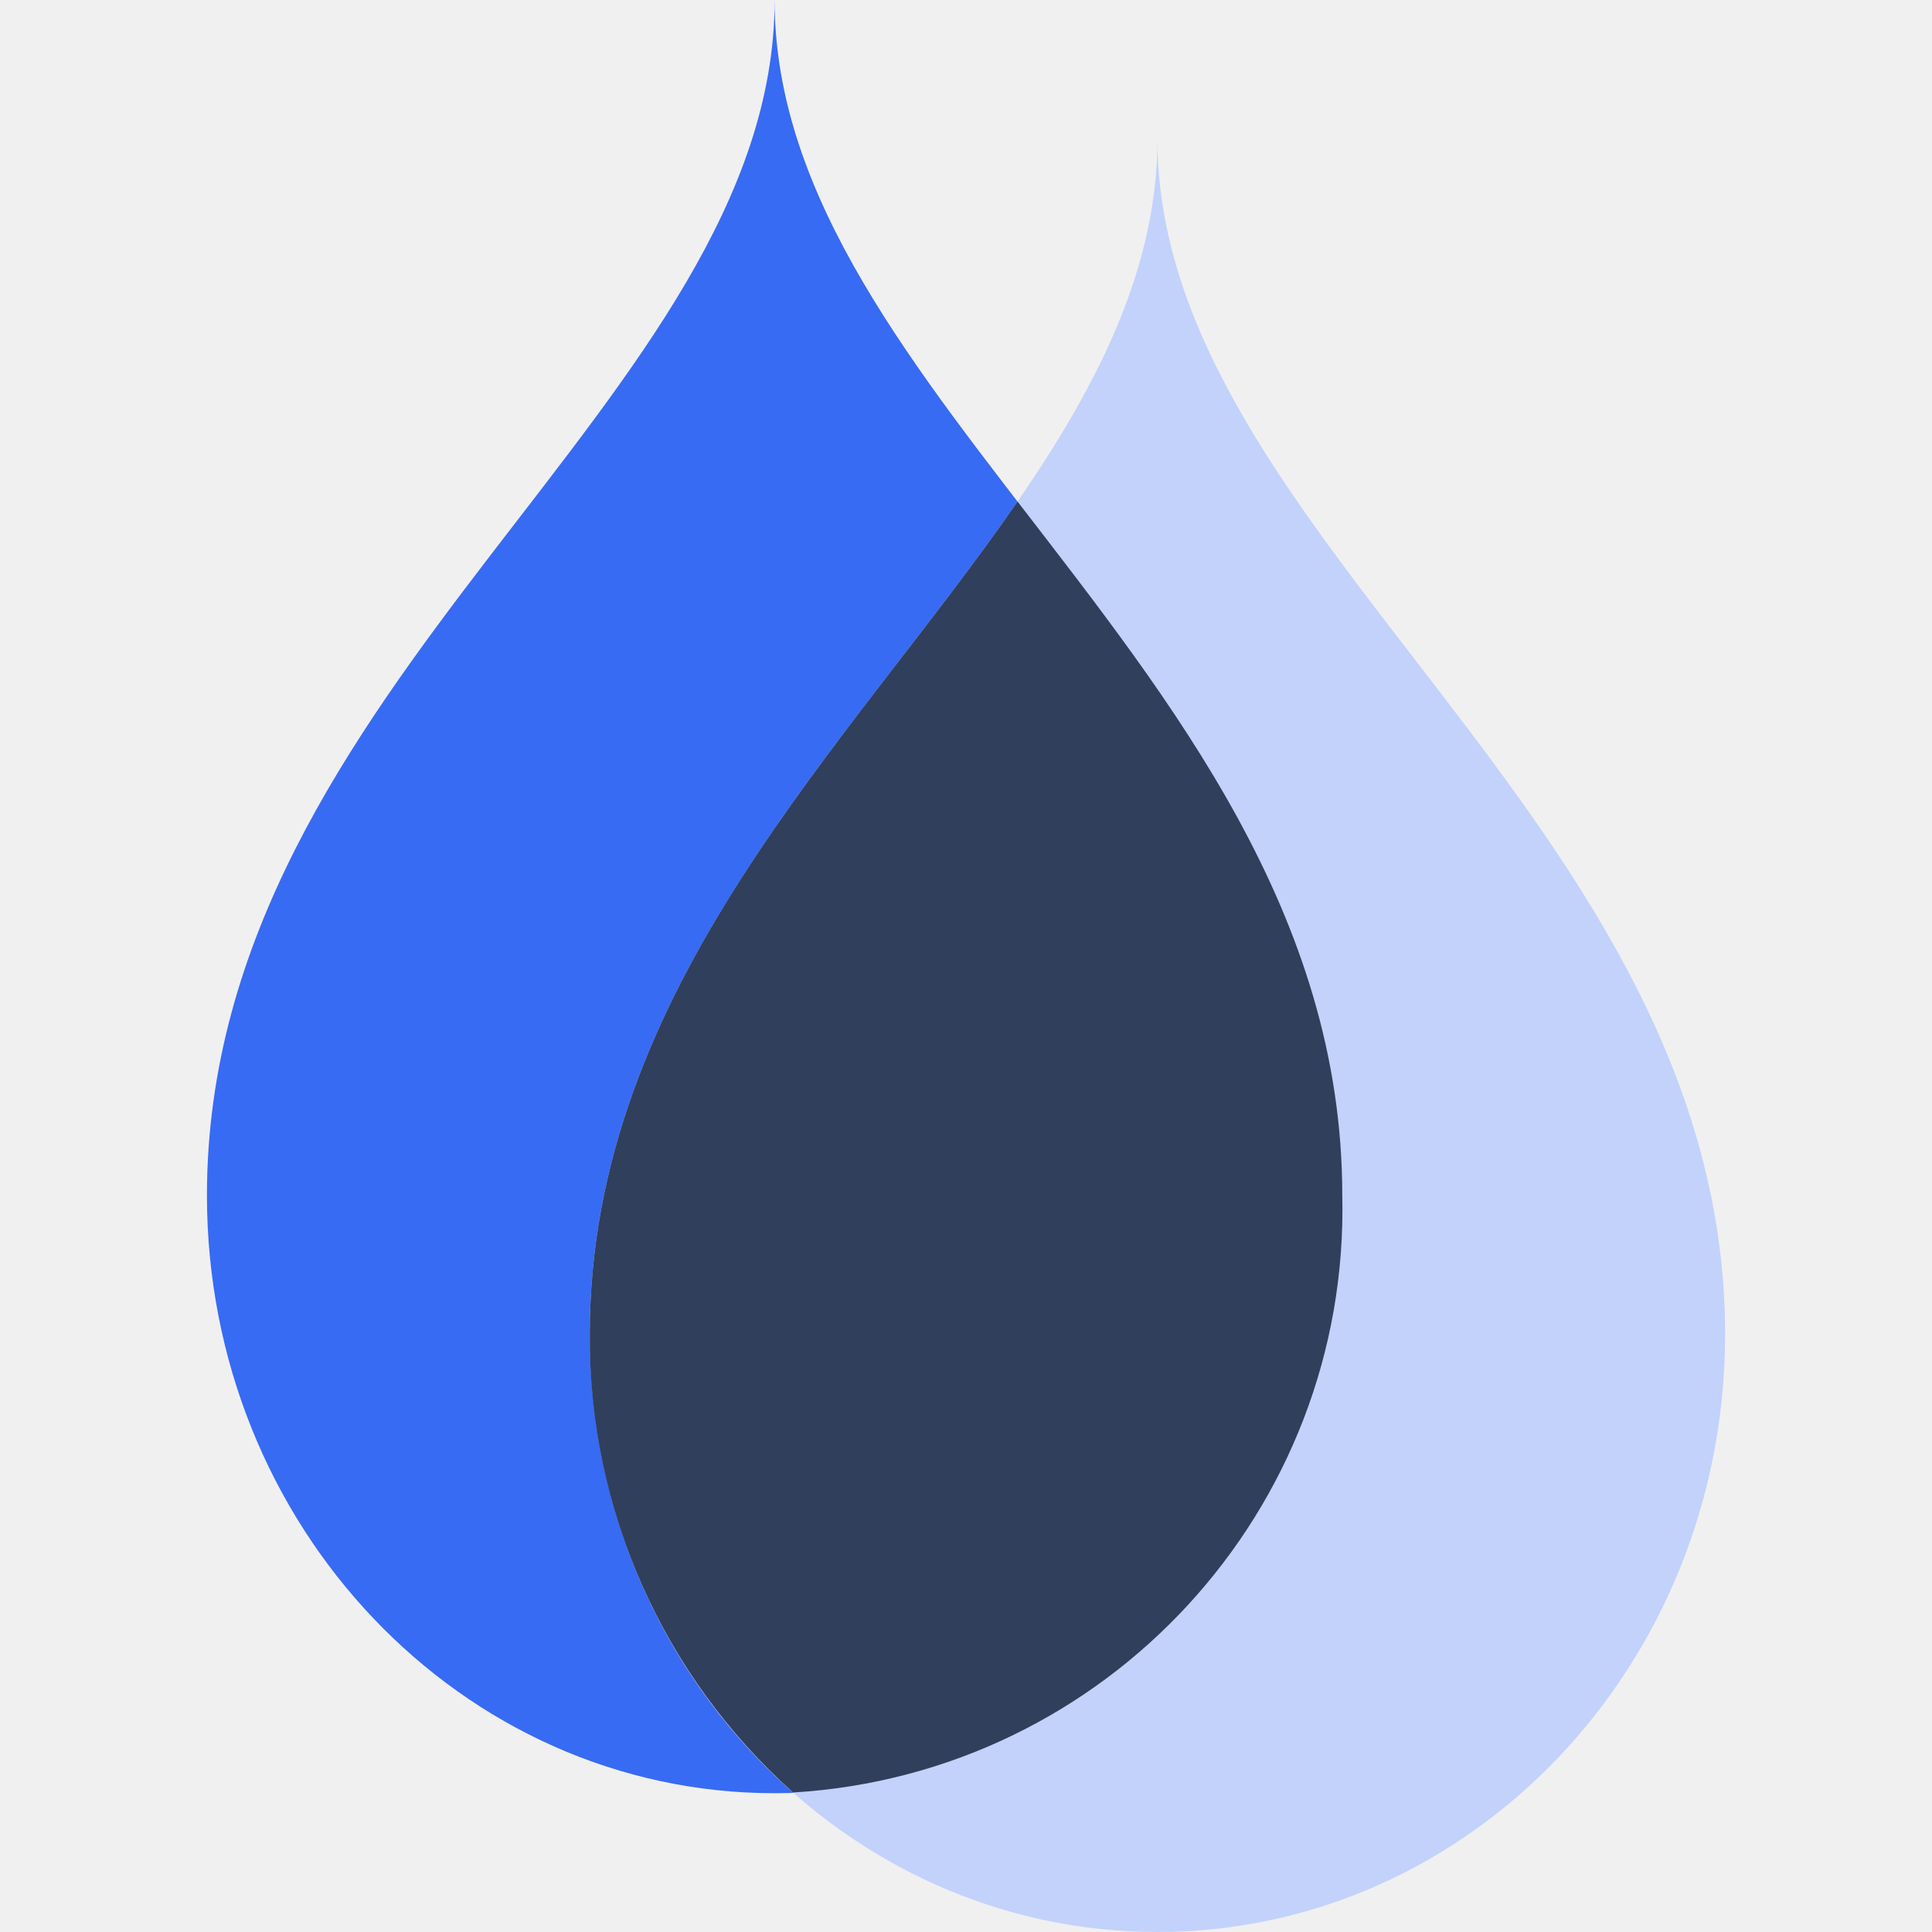
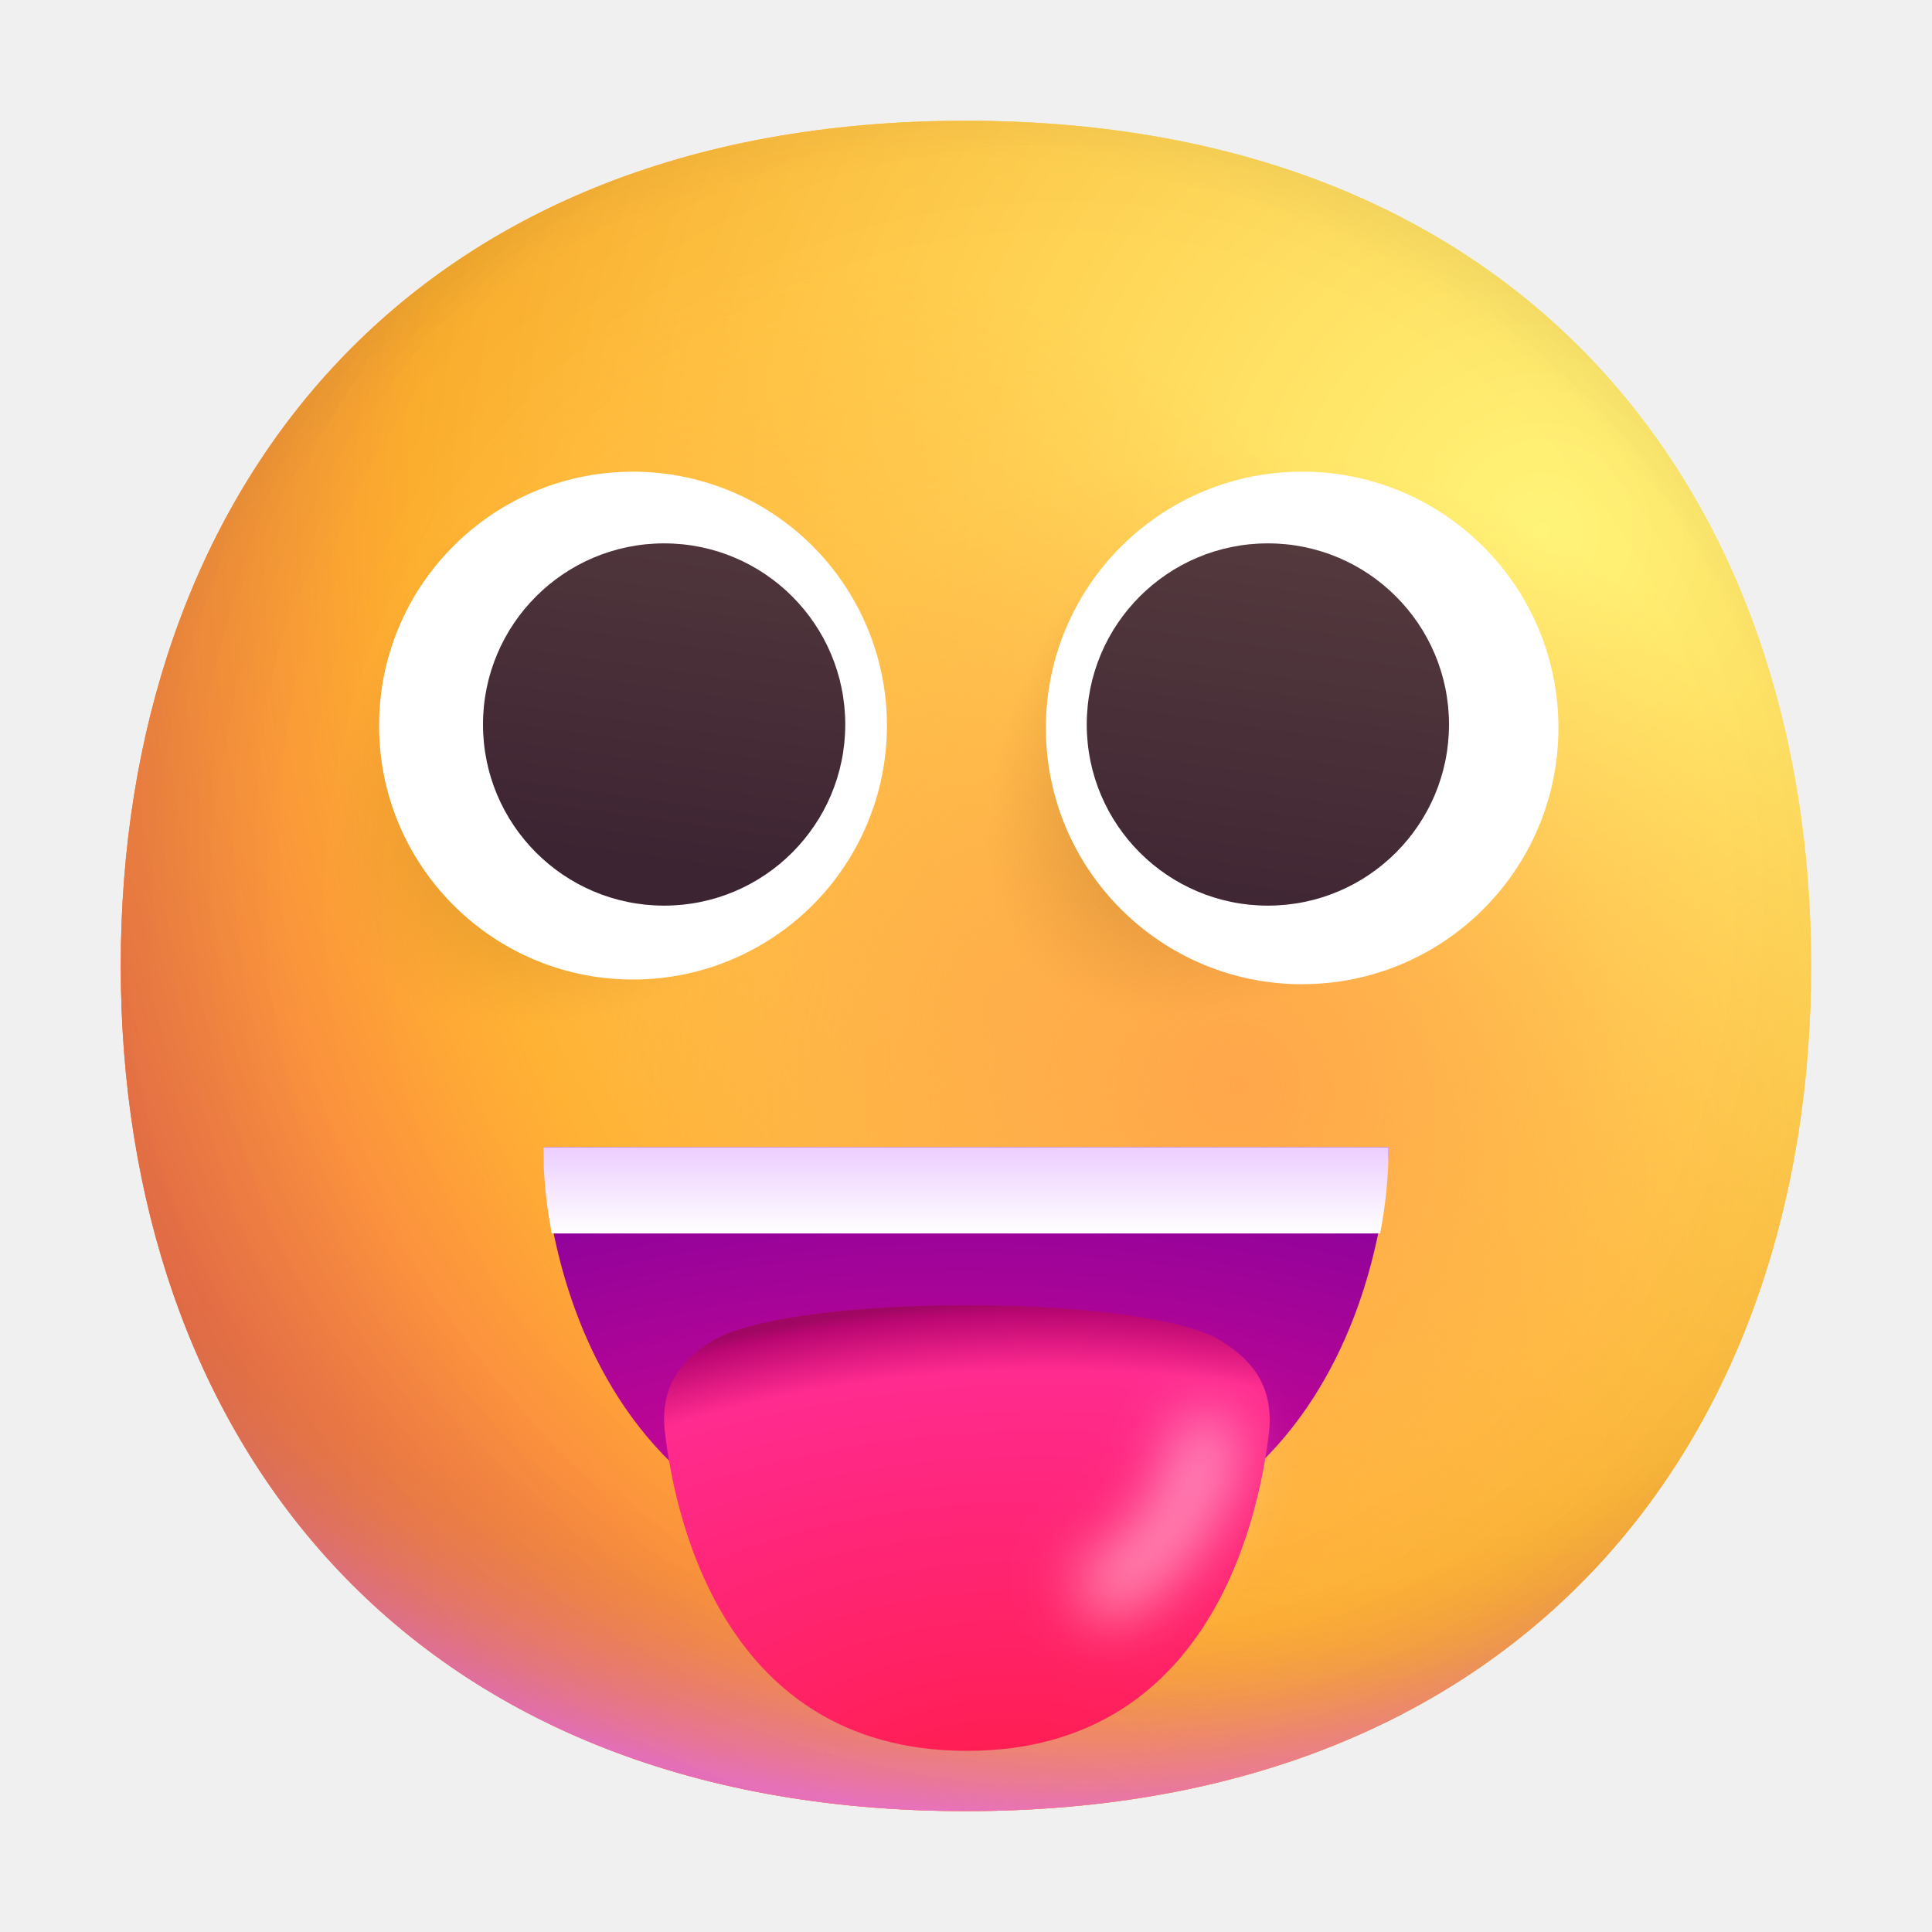
- <svg xmlns="http://www.w3.org/2000/svg" width="32" height="32" class="icon" viewBox="0 0 1024 1024">
-   <path fill="#386BF3" d="M410.558.109c0 210.974-300.876 361.752-300.876 633.548 0 174.943 134.704 316.787 300.876 316.787s300.877-141.817 300.877-316.787C711.408 361.752 410.558 210.974 410.558.109" />
-   <path fill="#C3D2FB" d="M613.469 73.665c0 211.055-300.877 361.914-300.877 633.547C312.592 882.156 447.296 1024 613.47 1024s300.876-141.817 300.876-316.788C914.29 435.58 613.469 284.72 613.469 73.665" />
-   <path fill="#303F5B" d="M312.592 707.212c0-183.713 137.636-312.171 226.723-441.39 81.702 106.112 172.12 218.74 172.12 367.726A309.755 309.755 0 0 1 420.36 950.064a323.1 323.1 0 0 1-107.769-242.852z" />
+ <svg xmlns="http://www.w3.org/2000/svg" width="76" height="76" viewBox="0 0 32 32">
+   <g fill="none">
+     <path fill="url(#f485id0)" d="M15.999 29.998c9.334 0 13.999-6.268 13.999-14c0-7.73-4.665-13.998-14-13.998C6.665 2 2 8.268 2 15.999s4.664 13.999 13.999 13.999" />
+     <path fill="url(#f485id1)" d="M15.999 29.998c9.334 0 13.999-6.268 13.999-14c0-7.73-4.665-13.998-14-13.998C6.665 2 2 8.268 2 15.999s4.664 13.999 13.999 13.999" />
+     <path fill="url(#f485id2)" d="M15.999 29.998c9.334 0 13.999-6.268 13.999-14c0-7.73-4.665-13.998-14-13.998C6.665 2 2 8.268 2 15.999s4.664 13.999 13.999 13.999" />
+     <path fill="url(#f485id3)" fill-opacity="0.6" d="M15.999 29.998c9.334 0 13.999-6.268 13.999-14c0-7.73-4.665-13.998-14-13.998C6.665 2 2 8.268 2 15.999s4.664 13.999 13.999 13.999" />
+     <path fill="url(#f485id4)" d="M15.999 29.998c9.334 0 13.999-6.268 13.999-14c0-7.73-4.665-13.998-14-13.998C6.665 2 2 8.268 2 15.999s4.664 13.999 13.999 13.999" />
+     <path fill="url(#f485id5)" d="M15.999 29.998c9.334 0 13.999-6.268 13.999-14c0-7.73-4.665-13.998-14-13.998C6.665 2 2 8.268 2 15.999s4.664 13.999 13.999 13.999" />
+     <path fill="url(#f485id6)" d="M15.999 29.998c9.334 0 13.999-6.268 13.999-14c0-7.73-4.665-13.998-14-13.998C6.665 2 2 8.268 2 15.999s4.664 13.999 13.999 13.999" />
+     <path fill="url(#f485id7)" d="M15.999 29.998c9.334 0 13.999-6.268 13.999-14c0-7.73-4.665-13.998-14-13.998C6.665 2 2 8.268 2 15.999s4.664 13.999 13.999 13.999" />
+     <circle cx="9.017" cy="13.421" r="4.673" fill="url(#f485id8)" />
+     <circle cx="19.244" cy="13.943" r="4.244" fill="url(#f485id9)" />
+     <path fill="#fff" d="M10.42 16.224a4.206 4.206 0 1 0 0-8.411a4.206 4.206 0 0 0 0 8.411m11.148.077a4.244 4.244 0 1 0 0-8.489a4.244 4.244 0 0 0 0 8.49" />
+     <path fill="url(#f485idc)" d="M11 15a3 3 0 1 0 0-6a3 3 0 0 0 0 6" />
+     <path fill="url(#f485idd)" d="M21 15a3 3 0 1 0 0-6a3 3 0 0 0 0 6" />
+     <path fill="url(#f485ida)" d="M15.999 26c-7 0-7-7-7-7h14s0 7-7 7" />
+     <path fill="url(#f485idb)" d="M16.016 29c4.2 0 4.87-4.2 5-5.25c.1-.85-.35-1.28-.84-1.57s-1.96-.56-4.16-.56s-3.66.27-4.16.56s-.95.72-.84 1.57c.13 1.05.8 5.25 5 5.25" />
+     <g filter="url(#f485idf)" opacity="0.5">
+       <path stroke="#fff" d="M18 26.5c1-.5 2-1.5 2-3" stroke-width="1" />
+     </g>
+     <path fill="url(#f485ide)" d="M22.859 20.43c.09-.46.14-.94.14-1.43h-14c0 .49.05.96.14 1.43z" />
+     <defs>
+       <radialGradient id="f485id0" cx="0" cy="0" r="1" gradientTransform="rotate(132.839 10.786 10.065)scale(37.5033)" gradientUnits="userSpaceOnUse">
+         <stop stop-color="#fff478" />
+         <stop offset=".475" stop-color="#ffb02e" />
+         <stop offset="1" stop-color="#f70a8d" />
+       </radialGradient>
+       <radialGradient id="f485id1" cx="0" cy="0" r="1" gradientTransform="rotate(131.878 10.74 10.193)scale(38.9487)" gradientUnits="userSpaceOnUse">
+         <stop stop-color="#fff478" />
+         <stop offset=".475" stop-color="#ffb02e" />
+         <stop offset="1" stop-color="#f70a8d" />
+       </radialGradient>
+       <radialGradient id="f485id2" cx="0" cy="0" r="1" gradientTransform="rotate(101.31 2.876 12.808)scale(17.8466 22.8581)" gradientUnits="userSpaceOnUse">
+         <stop offset=".788" stop-color="#f59639" stop-opacity="0" />
+         <stop offset=".973" stop-color="#ff7dce" />
+       </radialGradient>
+       <radialGradient id="f485id3" cx="0" cy="0" r="1" gradientTransform="matrix(-29 29 -29 -29 18 14)" gradientUnits="userSpaceOnUse">
+         <stop offset=".315" stop-opacity="0" />
+         <stop offset="1" />
+       </radialGradient>
+       <radialGradient id="f485id4" cx="0" cy="0" r="1" gradientTransform="rotate(77.692 -2.555 18.434)scale(28.1469)" gradientUnits="userSpaceOnUse">
+         <stop offset=".508" stop-color="#7d6133" stop-opacity="0" />
+         <stop offset="1" stop-color="#715b32" />
+       </radialGradient>
+       <radialGradient id="f485id5" cx="0" cy="0" r="1" gradientTransform="matrix(7.5 10.99996 -7.97335 5.4364 16.5 16.5)" gradientUnits="userSpaceOnUse">
+         <stop stop-color="#ffb849" />
+         <stop offset="1" stop-color="#ffb847" stop-opacity="0" />
+       </radialGradient>
+       <radialGradient id="f485id6" cx="0" cy="0" r="1" gradientTransform="matrix(11.49998 2 -2 11.49998 20.5 18)" gradientUnits="userSpaceOnUse">
+         <stop stop-color="#ffa64b" />
+         <stop offset=".9" stop-color="#ffae46" stop-opacity="0" />
+       </radialGradient>
+       <radialGradient id="f485id7" cx="0" cy="0" r="1" gradientTransform="rotate(43.971 -9.827 29.173)scale(59.0529)" gradientUnits="userSpaceOnUse">
+         <stop offset=".185" stop-opacity="0" />
+         <stop offset="1" stop-opacity="0.4" />
+       </radialGradient>
+       <radialGradient id="f485id8" cx="0" cy="0" r="1" gradientTransform="rotate(135 4.3 7.513)scale(9.10579 4.71285)" gradientUnits="userSpaceOnUse">
+         <stop stop-color="#392108" />
+         <stop offset="1" stop-color="#c87928" stop-opacity="0" />
+       </radialGradient>
+       <radialGradient id="f485id9" cx="0" cy="0" r="1" gradientTransform="rotate(135 9.069 9.99)scale(7.66968 4.32966)" gradientUnits="userSpaceOnUse">
+         <stop stop-color="#392108" />
+         <stop offset="1" stop-color="#c87928" stop-opacity="0" />
+       </radialGradient>
+       <radialGradient id="f485ida" cx="0" cy="0" r="1" gradientTransform="matrix(0 -8.55556 17.1111 0 15.999 27.556)" gradientUnits="userSpaceOnUse">
+         <stop stop-color="#f70a8d" />
+         <stop offset="1" stop-color="#89029c" />
+       </radialGradient>
+       <radialGradient id="f485idb" cx="0" cy="0" r="1" gradientTransform="matrix(-.5 -9.5 16.51504 -.86922 16.5 30)" gradientUnits="userSpaceOnUse">
+         <stop stop-color="#ff1c4a" />
+         <stop offset=".766" stop-color="#ff2b8f" />
+         <stop offset=".864" stop-color="#bb0773" />
+         <stop offset=".886" stop-color="#9f0762" />
+       </radialGradient>
+       <linearGradient id="f485idc" x1="16.5" x2="15.5" y1="8" y2="15" gradientUnits="userSpaceOnUse">
+         <stop stop-color="#553b3e" />
+         <stop offset="1" stop-color="#3d2432" />
+       </linearGradient>
+       <linearGradient id="f485idd" x1="16.5" x2="15.5" y1="8" y2="15" gradientUnits="userSpaceOnUse">
+         <stop stop-color="#553b3e" />
+         <stop offset="1" stop-color="#3d2432" />
+       </linearGradient>
+       <linearGradient id="f485ide" x1="15.999" x2="15.999" y1="19" y2="20.43" gradientUnits="userSpaceOnUse">
+         <stop stop-color="#eccdff" />
+         <stop offset="1" stop-color="#fff" />
+       </linearGradient>
+       <filter id="f485idf" width="4.724" height="5.447" x="16.776" y="22.5" color-interpolation-filters="sRGB" filterUnits="userSpaceOnUse">
+         <feFlood flood-opacity="0" result="BackgroundImageFix" />
+         <feBlend in="SourceGraphic" in2="BackgroundImageFix" result="shape" />
+         <feGaussianBlur result="effect1_foregroundBlur_31_20" stdDeviation=".5" />
+       </filter>
+     </defs>
+   </g>
</svg>
